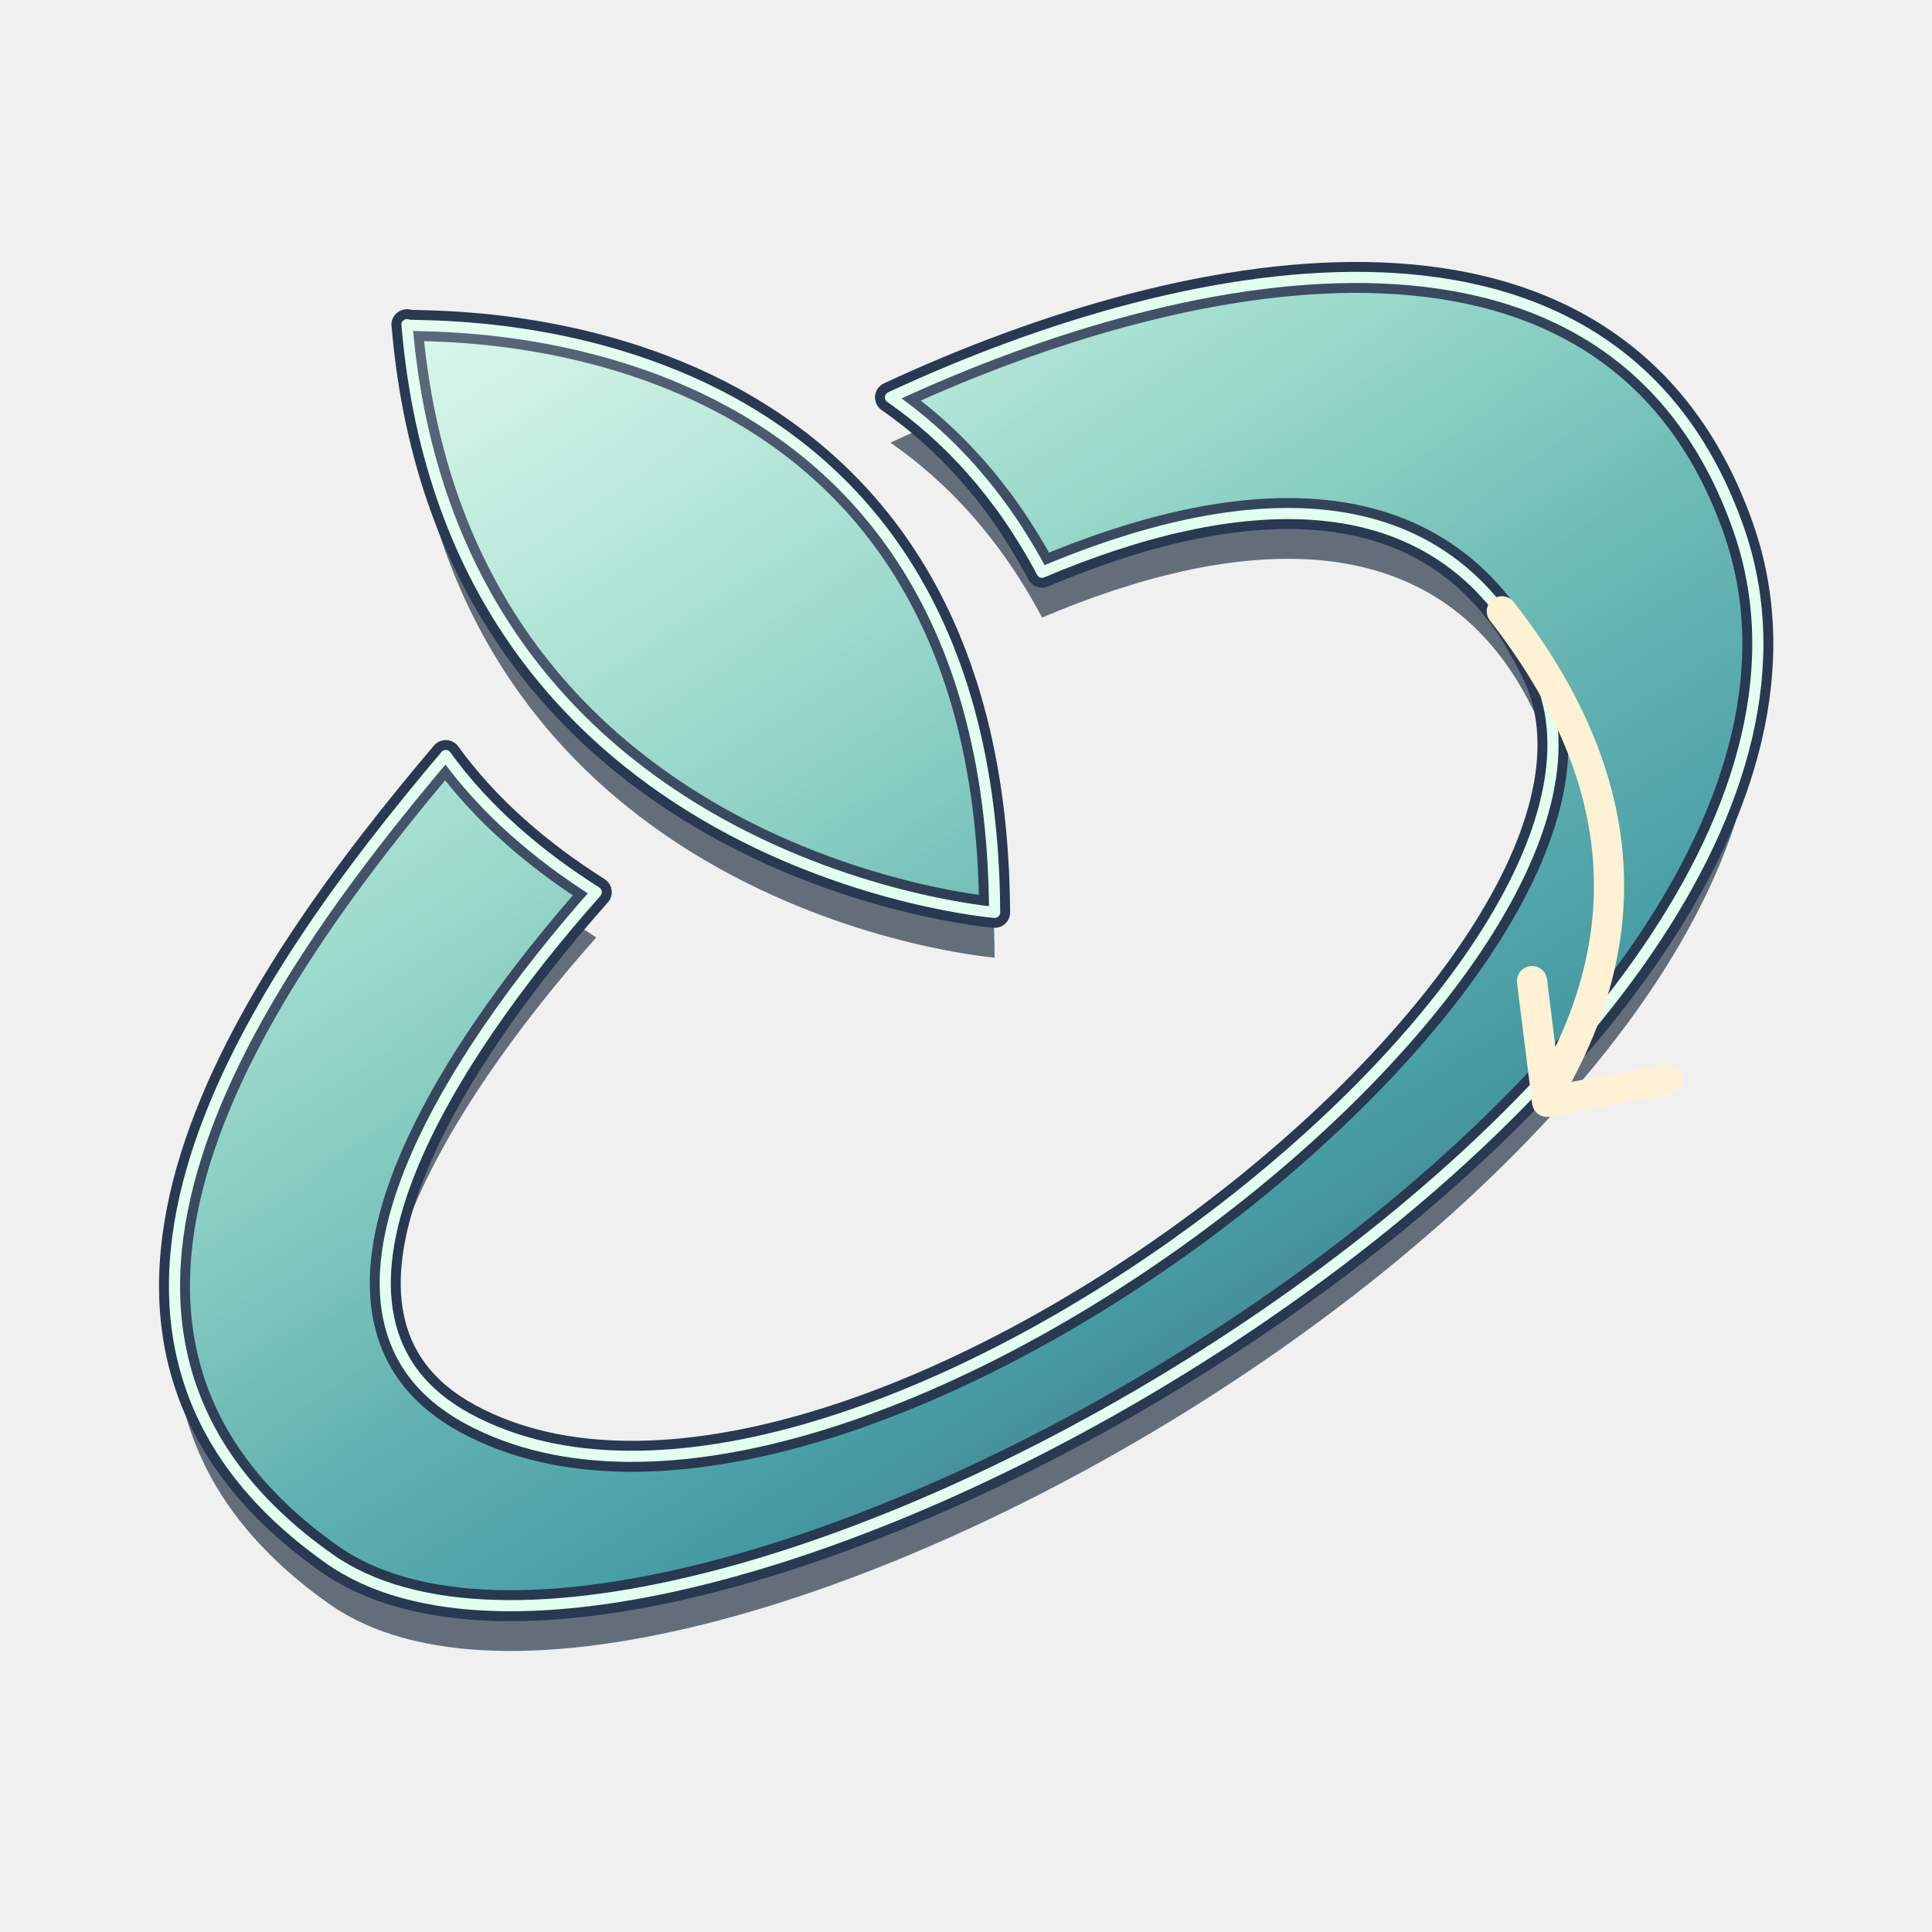
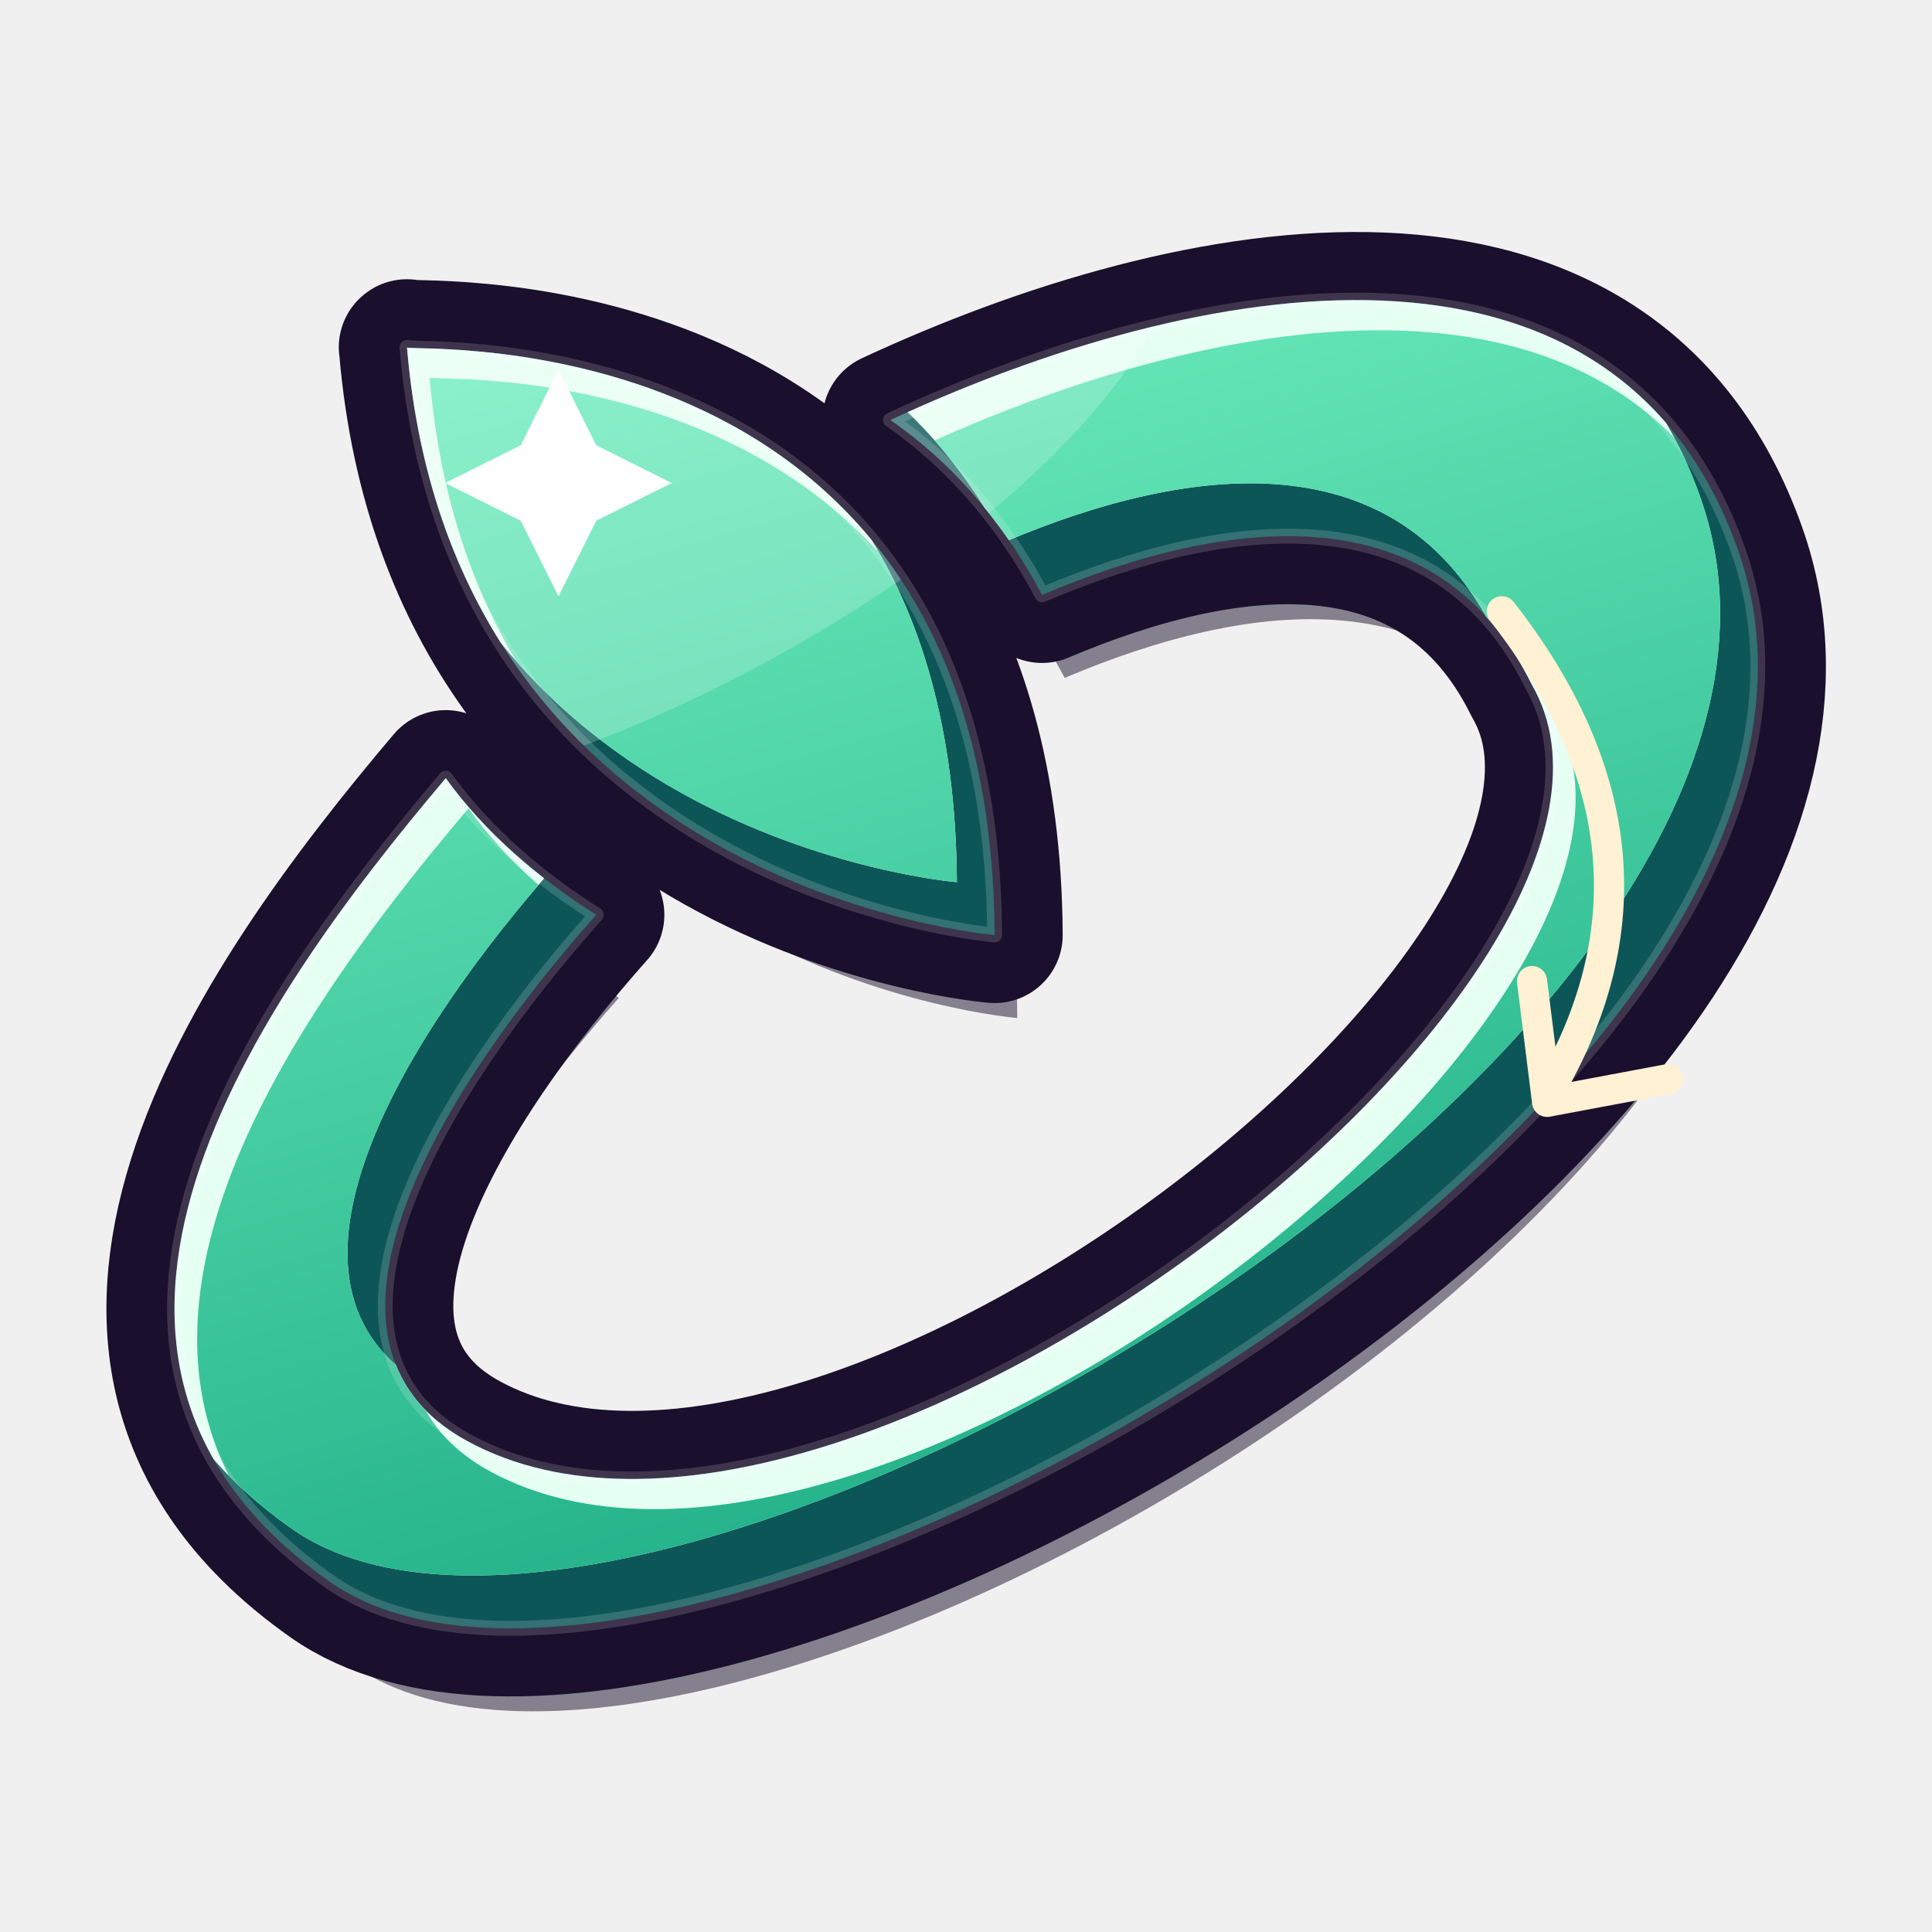
<svg xmlns="http://www.w3.org/2000/svg" width="512" height="512" viewBox="0 0 256 256">
  <defs>
-     <linearGradient id="email" x1="0" y1="0" x2=".75" y2="1">
-       <stop stop-color="#e3fff0" />
-       <stop offset=".38" stop-color="#8ed5c5" />
-       <stop offset=".77" stop-color="#479ca4" />
-       <stop offset="1" stop-color="#3d637c" />
-     </linearGradient>
    <linearGradient id="metal" x1="0" y1="0" x2="1" y2="1">
      <stop stop-color="#fff5dc" />
      <stop offset=".48" stop-color="#e5c695" />
      <stop offset="1" stop-color="#a08077" />
    </linearGradient>
-     <linearGradient id="reflet" x1="0" y1="0" x2=".9" y2="1">
-       <stop stop-color="#ffffff" stop-opacity=".3" />
-       <stop offset=".55" stop-color="#ffffff" stop-opacity="0" />
+   </defs>
+   <defs>
+     <clipPath id="se89f9153">
+       <path d="M25.176,227.5c-51.79-36.525-11.965-93.457,18.806-129.8,6.4,8.841,14.884,16.1,24.323,22.075-24.328,27.348-50.641,68.85-20.8,85.063,60.554,32.9,198.781-75.8,171.992-122.223-15.417-31.224-48.965-27.336-79.158-14.535-6.763-12.745-15.27-21.85-24.494-28.257,49.192-22.9,116.9-35.574,136.958,21.013C283.862,148.463,80.045,266.191,25.176,227.5Zm107.5-104.461s-87.555-7.08-94.957-94.92C39.284,28.8,132.128,22.92,132.674,123.034ZM37.713,28.073c0,0.014,0,.027,0,0.041C37.69,28.1,37.685,28.089,37.713,28.073Z" transform="translate(23 23) scale(.82)" fill-rule="evenodd" />
+     </clipPath>
+     <clipPath id="le89f9153">
+       <path d="M25.176,227.5c-51.79-36.525-11.965-93.457,18.806-129.8,6.4,8.841,14.884,16.1,24.323,22.075-24.328,27.348-50.641,68.85-20.8,85.063,60.554,32.9,198.781-75.8,171.992-122.223-15.417-31.224-48.965-27.336-79.158-14.535-6.763-12.745-15.27-21.85-24.494-28.257,49.192-22.9,116.9-35.574,136.958,21.013C283.862,148.463,80.045,266.191,25.176,227.5Zm107.5-104.461s-87.555-7.08-94.957-94.92C39.284,28.8,132.128,22.92,132.674,123.034ZM37.713,28.073c0,0.014,0,.027,0,0.041C37.69,28.1,37.685,28.089,37.713,28.073Z" transform="translate(-5 -7) translate(23 23) scale(.82)" fill-rule="evenodd" />
+     </clipPath>
+     <linearGradient id="me89f9153" x1="0" y1="0" x2=".35" y2="1">
+       <stop stop-color="#74f2c2" />
+       <stop offset="1" stop-color="#1fae86" />
    </linearGradient>
  </defs>
-   <path d="M25.176,227.5c-51.79-36.525-11.965-93.457,18.806-129.8,6.4,8.841,14.884,16.1,24.323,22.075-24.328,27.348-50.641,68.85-20.8,85.063,60.554,32.9,198.781-75.8,171.992-122.223-15.417-31.224-48.965-27.336-79.158-14.535-6.763-12.745-15.27-21.85-24.494-28.257,49.192-22.9,116.9-35.574,136.958,21.013C283.862,148.463,80.045,266.191,25.176,227.5Zm107.5-104.461s-87.555-7.08-94.957-94.92C39.284,28.8,132.128,22.92,132.674,123.034ZM37.713,28.073c0,0.014,0,.027,0,0.041C37.69,28.1,37.685,28.089,37.713,28.073Z" transform="translate(23 26) scale(.82)" fill="#19283c" fill-rule="evenodd" opacity=".65" />
-   <path d="M25.176,227.5c-51.79-36.525-11.965-93.457,18.806-129.8,6.4,8.841,14.884,16.1,24.323,22.075-24.328,27.348-50.641,68.85-20.8,85.063,60.554,32.9,198.781-75.8,171.992-122.223-15.417-31.224-48.965-27.336-79.158-14.535-6.763-12.745-15.27-21.85-24.494-28.257,49.192-22.9,116.9-35.574,136.958,21.013C283.862,148.463,80.045,266.191,25.176,227.5Zm107.5-104.461s-87.555-7.08-94.957-94.92C39.284,28.8,132.128,22.92,132.674,123.034ZM37.713,28.073c0,0.014,0,.027,0,0.041C37.69,28.1,37.685,28.089,37.713,28.073Z" transform="translate(23 20) scale(.82)" fill="url(#email)" fill-rule="evenodd" stroke="#283951" stroke-width="5" stroke-linejoin="round" />
-   <path d="M25.176,227.5c-51.79-36.525-11.965-93.457,18.806-129.8,6.4,8.841,14.884,16.1,24.323,22.075-24.328,27.348-50.641,68.85-20.8,85.063,60.554,32.9,198.781-75.8,171.992-122.223-15.417-31.224-48.965-27.336-79.158-14.535-6.763-12.745-15.27-21.85-24.494-28.257,49.192-22.9,116.9-35.574,136.958,21.013C283.862,148.463,80.045,266.191,25.176,227.5Zm107.5-104.461s-87.555-7.08-94.957-94.92C39.284,28.8,132.128,22.92,132.674,123.034ZM37.713,28.073c0,0.014,0,.027,0,0.041C37.69,28.1,37.685,28.089,37.713,28.073Z" transform="translate(23 20) scale(.82)" fill="url(#reflet)" fill-rule="evenodd" stroke="#e3fff0" stroke-width="1.8" stroke-linejoin="round" />
+   <path d="M25.176,227.5c-51.79-36.525-11.965-93.457,18.806-129.8,6.4,8.841,14.884,16.1,24.323,22.075-24.328,27.348-50.641,68.85-20.8,85.063,60.554,32.9,198.781-75.8,171.992-122.223-15.417-31.224-48.965-27.336-79.158-14.535-6.763-12.745-15.27-21.85-24.494-28.257,49.192-22.9,116.9-35.574,136.958,21.013C283.862,148.463,80.045,266.191,25.176,227.5Zm107.5-104.461s-87.555-7.08-94.957-94.92C39.284,28.8,132.128,22.92,132.674,123.034ZM37.713,28.073c0,0.014,0,.027,0,0.041C37.69,28.1,37.685,28.089,37.713,28.073Z" transform="translate(3 11) translate(23 23) scale(.82)" fill-rule="evenodd" fill="#1a0f2c" opacity=".5" />
+   <path d="M25.176,227.5c-51.79-36.525-11.965-93.457,18.806-129.8,6.4,8.841,14.884,16.1,24.323,22.075-24.328,27.348-50.641,68.85-20.8,85.063,60.554,32.9,198.781-75.8,171.992-122.223-15.417-31.224-48.965-27.336-79.158-14.535-6.763-12.745-15.27-21.85-24.494-28.257,49.192-22.9,116.9-35.574,136.958,21.013C283.862,148.463,80.045,266.191,25.176,227.5Zm107.5-104.461s-87.555-7.08-94.957-94.92C39.284,28.8,132.128,22.92,132.674,123.034ZM37.713,28.073c0,0.014,0,.027,0,0.041C37.69,28.1,37.685,28.089,37.713,28.073Z" transform="translate(23 23) scale(.82)" fill-rule="evenodd" fill="#1a0f2c" stroke="#1a0f2c" stroke-width="22.0" stroke-linejoin="round" />
+   <g clip-path="url(#se89f9153)">
+     <rect width="256" height="256" fill="#0d5658" />
+     <g clip-path="url(#le89f9153)">
+       <rect width="256" height="256" fill="#e6fff3" />
+       <path d="M25.176,227.5c-51.79-36.525-11.965-93.457,18.806-129.8,6.4,8.841,14.884,16.1,24.323,22.075-24.328,27.348-50.641,68.85-20.8,85.063,60.554,32.9,198.781-75.8,171.992-122.223-15.417-31.224-48.965-27.336-79.158-14.535-6.763-12.745-15.27-21.85-24.494-28.257,49.192-22.9,116.9-35.574,136.958,21.013C283.862,148.463,80.045,266.191,25.176,227.5Zm107.5-104.461s-87.555-7.08-94.957-94.92C39.284,28.8,132.128,22.92,132.674,123.034ZM37.713,28.073c0,0.014,0,.027,0,0.041C37.69,28.1,37.685,28.089,37.713,28.073Z" transform="translate(3 4) translate(23 23) scale(.82)" fill-rule="evenodd" fill="url(#me89f9153)" />
+     </g>
+     <ellipse cx="86" cy="62" rx="78" ry="30" fill="#ffffff" opacity=".2" transform="rotate(-28 86 62)" />
+   </g>
+   <path d="M25.176,227.5c-51.79-36.525-11.965-93.457,18.806-129.8,6.4,8.841,14.884,16.1,24.323,22.075-24.328,27.348-50.641,68.85-20.8,85.063,60.554,32.9,198.781-75.8,171.992-122.223-15.417-31.224-48.965-27.336-79.158-14.535-6.763-12.745-15.27-21.85-24.494-28.257,49.192-22.9,116.9-35.574,136.958,21.013C283.862,148.463,80.045,266.191,25.176,227.5Zm107.5-104.461s-87.555-7.08-94.957-94.92C39.284,28.8,132.128,22.92,132.674,123.034ZM37.713,28.073c0,0.014,0,.027,0,0.041C37.69,28.1,37.685,28.089,37.713,28.073Z" transform="translate(23 23) scale(.82)" fill-rule="evenodd" fill="none" stroke="#ffffff" stroke-opacity=".16" stroke-width="2.4" stroke-linejoin="round" />
+   <path d="M74 49l5 10 10 5-10 5-5 10-5-10-10-5 10-5z" fill="#ffffff" />
  <path d="M199 81Q224 113 205 145m-2-15 2 16 16-3" fill="none" stroke="#fff1d4" stroke-width="4" stroke-linecap="round" stroke-linejoin="round" />
</svg>
